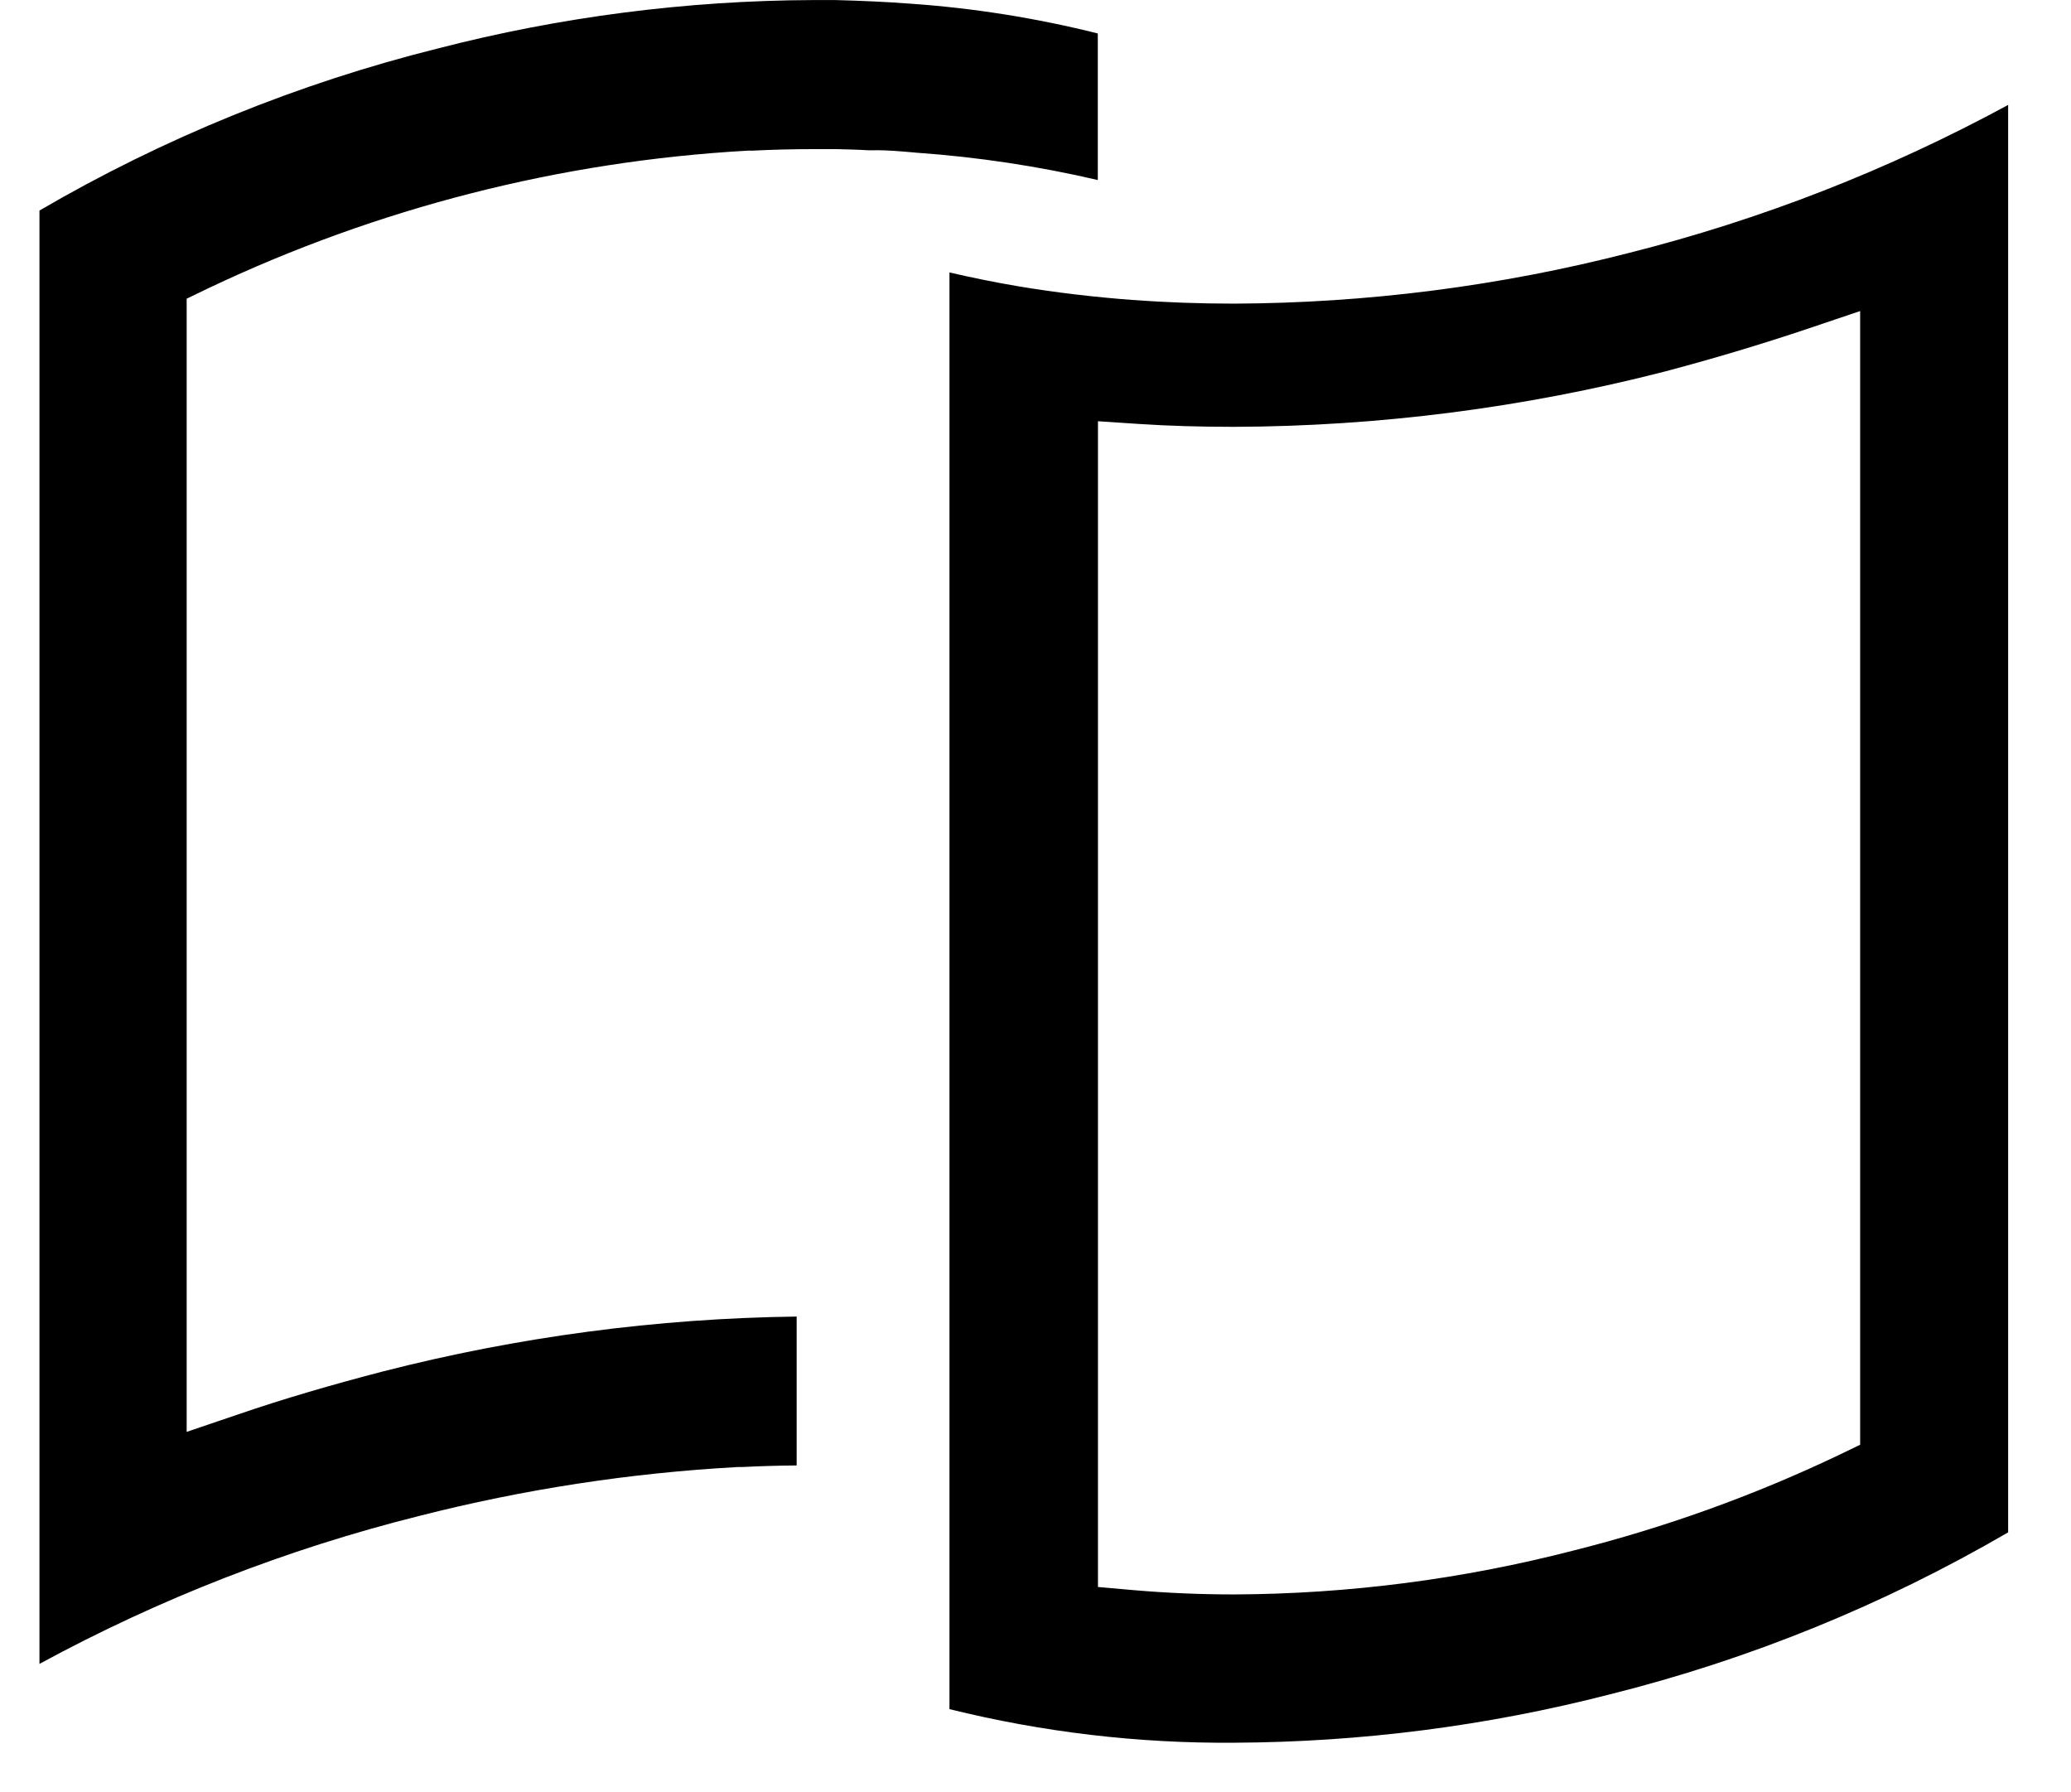
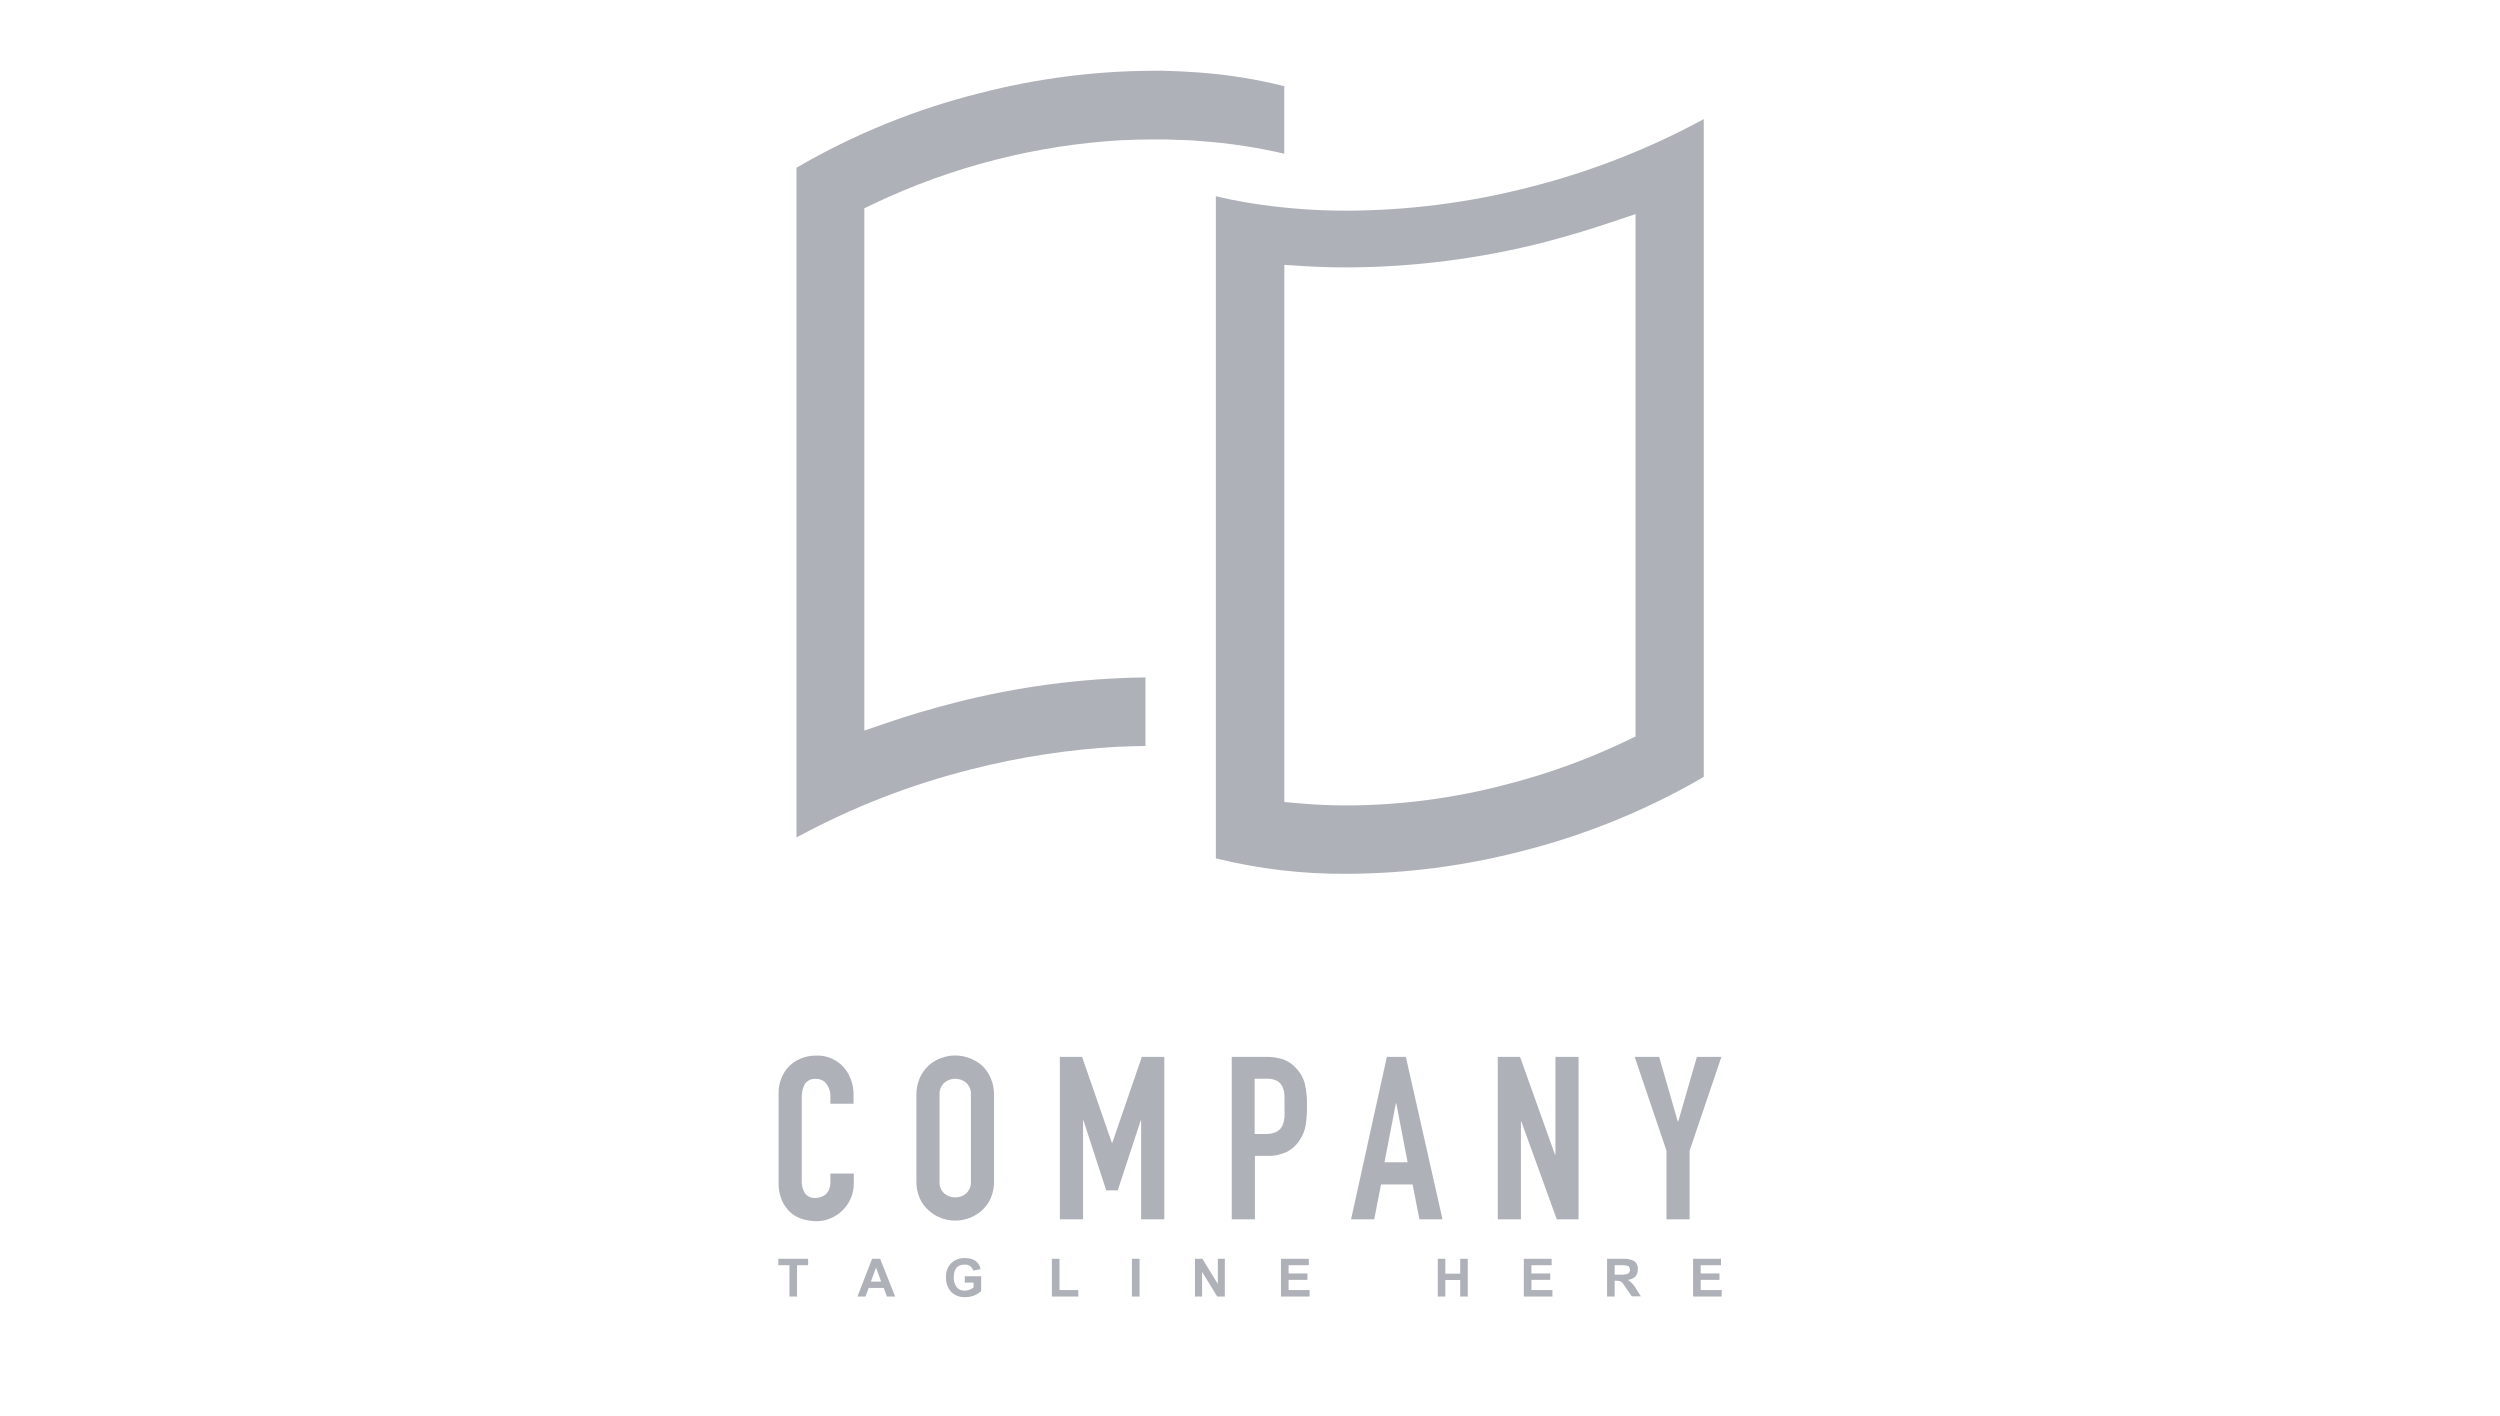
- <svg xmlns="http://www.w3.org/2000/svg" version="1.1" width="37" height="32" viewBox="0 0 37 32">
-   <path d="M15.647 2.683c0.211 0 0.437 0.019 0.662 0.039 0.022 0.002 0.044 0.004 0.066 0.006 1.090 0.077 2.173 0.24 3.238 0.488v-2.618c-1.096-0.275-2.215-0.453-3.342-0.532-0.428-0.033-0.884-0.053-1.351-0.065h-0.391c-2.263 0.009-4.516 0.299-6.707 0.865-2.496 0.623-4.892 1.597-7.117 2.895v25.963c2.142-1.164 4.421-2.052 6.784-2.643 1.866-0.476 3.773-0.769 5.694-0.874h0.076c0.321-0.016 0.643-0.026 0.974-0.028v-2.66c-2.497 0.032-4.982 0.362-7.401 0.983-0.895 0.233-1.76 0.484-2.572 0.763l-0.925 0.314v-20.243l0.396-0.191c3.018-1.431 6.283-2.264 9.615-2.453 0.028-0.002 0.056-0.002 0.083 0 0.368-0.019 0.738-0.028 1.101-0.028h0.416c0.192 0.005 0.384 0.009 0.576 0.021h0.125zM20.254 5.359c0.58 0.044 1.182 0.065 1.79 0.065 2.379-0.009 4.747-0.312 7.052-0.904 2.361-0.594 4.64-1.483 6.781-2.646v25.5c-2.226 1.297-4.622 2.271-7.119 2.895-2.192 0.564-4.445 0.853-6.707 0.863-1.714 0.014-3.424-0.188-5.088-0.6v-25.665c0.393 0.091 0.798 0.174 1.21 0.244 0.675 0.114 1.388 0.198 2.082 0.249zM33.232 5.557l-0.925 0.312c-0.851 0.286-1.709 0.542-2.572 0.77-2.512 0.645-5.093 0.977-7.686 0.986-0.604 0-1.159-0.016-1.695-0.051l-0.738-0.049v20.825l0.634 0.056c0.588 0.051 1.194 0.077 1.804 0.077 2.042-0.009 4.075-0.272 6.053-0.783 1.628-0.409 3.213-0.978 4.73-1.7l0.396-0.191v-20.25z" />
+ <svg xmlns="http://www.w3.org/2000/svg" width="106" height="60" fill="none">
+   <path fill="#AFB1B8" fill-rule="evenodd" d="M50.114 5.935h-.137c-.21-.013-.42-.018-.63-.023h-.455c-.397 0-.802.01-1.204.03a.625.625 0 0 0-.091 0A28.275 28.275 0 0 0 37.08 8.625l-.432.208v22.142l1.012-.344c.888-.305 1.834-.58 2.813-.834a34.329 34.329 0 0 1 8.095-1.075v2.909c-.362.002-.713.012-1.065.03h-.084a32.36 32.36 0 0 0-6.228.956 31.635 31.635 0 0 0-7.42 2.892V7.112a29.727 29.727 0 0 1 7.785-3.166A29.793 29.793 0 0 1 48.892 3h.427c.511.013 1.01.036 1.478.071 1.233.087 2.456.282 3.655.583v2.863a22.623 22.623 0 0 0-3.541-.534l-.073-.006c-.247-.021-.494-.042-.724-.042Zm5.039 2.926c.635.049 1.293.072 1.958.072a31.467 31.467 0 0 0 7.713-.99A31.777 31.777 0 0 0 72.24 5.05v27.89a29.815 29.815 0 0 1-7.786 3.166 29.943 29.943 0 0 1-7.337.944 22.405 22.405 0 0 1-5.565-.656V8.322c.43.1.873.191 1.323.267.739.125 1.518.216 2.277.272Zm14.194.217-1.012.34c-.93.313-1.87.593-2.813.842a34.263 34.263 0 0 1-8.406 1.078c-.66 0-1.267-.018-1.854-.056l-.807-.053V34.006l.693.06c.642.057 1.305.085 1.973.085a26.884 26.884 0 0 0 6.62-.857 27.764 27.764 0 0 0 5.174-1.86l.432-.208V9.078Z" clip-rule="evenodd" />
+   <path fill="#AFB1B8" d="M35.737 45.212a1.491 1.491 0 0 0-1.126-.455 1.672 1.672 0 0 0-.65.122 1.464 1.464 0 0 0-.832.842c-.08.2-.119.413-.116.628v3.794c-.01.267.042.533.149.778.09.195.219.368.38.509.151.127.329.22.52.27.185.051.376.078.567.078.211.002.42-.043.612-.132a1.6 1.6 0 0 0 .96-1.465v-.424h-.993v.338a.88.88 0 0 1-.058.338.608.608 0 0 1-.144.214.697.697 0 0 1-.415.145.503.503 0 0 1-.465-.204.898.898 0 0 1-.132-.508v-3.538c-.006-.196.036-.39.122-.567a.507.507 0 0 1 .485-.229.527.527 0 0 1 .443.214.806.806 0 0 1 .164.509v.328h.982v-.387a1.79 1.79 0 0 0-.121-.664 1.56 1.56 0 0 0-.332-.534ZM41.629 45.17a1.765 1.765 0 0 0-1.128-.418c-.202 0-.403.037-.592.107A1.56 1.56 0 0 0 39 45.7c-.1.231-.15.482-.145.735v3.638c-.007.256.043.51.145.745.09.196.22.37.384.509.152.14.33.25.524.32.19.07.39.106.592.107a1.714 1.714 0 0 0 1.128-.427c.158-.142.285-.315.374-.509.102-.234.151-.489.145-.745v-3.639a1.77 1.77 0 0 0-.145-.734 1.641 1.641 0 0 0-.374-.532Zm-.463 4.904a.656.656 0 0 1-.197.527.727.727 0 0 1-.934 0 .65.65 0 0 1-.197-.527v-3.639a.653.653 0 0 1 .197-.526.726.726 0 0 1 .934 0 .652.652 0 0 1 .197.526v3.64ZM49.367 51.7v-6.89h-.953l-1.253 3.647h-.017l-1.263-3.646h-.943v6.888h.984v-4.19h.018l.963 2.962h.491l.971-2.962h.018v4.19h.984ZM54.958 45.294c-.151-.17-.343-.3-.556-.377a2.184 2.184 0 0 0-.714-.107h-1.462v6.89h.982v-2.691h.505c.307.014.611-.051.886-.188a1.43 1.43 0 0 0 .539-.527c.113-.183.19-.387.225-.6a4.9 4.9 0 0 0 .053-.783c.01-.33-.023-.662-.096-.984a1.466 1.466 0 0 0-.362-.633Zm-.506 2.1a.867.867 0 0 1-.091.359.552.552 0 0 1-.253.241 1.006 1.006 0 0 1-.463.087h-.448v-2.342h.506a.942.942 0 0 1 .443.086.556.556 0 0 1 .23.254c.054.121.083.252.086.384v.458c0 .16.01.326 0 .473h-.01ZM59.608 44.81h-.805l-1.518 6.89h.982l.288-1.48h1.339l.288 1.48h.981l-1.555-6.89Zm-.906 4.471.483-2.497h.018l.48 2.497h-.981ZM65.95 48.96h-.018l-1.482-4.15h-.944v6.89h.981v-4.143h.02l1.5 4.142h.924v-6.888h-.981v4.15ZM71.948 44.81l-.79 2.74h-.02l-.79-2.74H69.31l1.348 3.978v2.911h.982v-2.911l1.348-3.977h-1.04ZM33 53.645h.473v1.327h.321v-1.328h.47v-.272H33v.273ZM36.977 53.372l-.62 1.6h.341l.132-.364h.638l.136.364h.35l-.636-1.6h-.341Zm-.05.967.217-.593.217.593h-.435ZM40.908 54.382h.37v.206a.613.613 0 0 1-.38.135.404.404 0 0 1-.34-.153.67.67 0 0 1-.118-.417c0-.356.154-.534.46-.534a.337.337 0 0 1 .362.255l.316-.062c-.068-.312-.293-.47-.678-.47a.804.804 0 0 0-.559.206.78.78 0 0 0-.23.615.872.872 0 0 0 .205.6.776.776 0 0 0 .607.235.96.96 0 0 0 .678-.255v-.63h-.693v.27ZM44.923 53.372h-.324v1.6h1.12V54.7h-.796v-1.328ZM48.318 53.372h-.324v1.6h.324v-1.6ZM51.636 54.44l-.655-1.068h-.313v1.6h.3v-1.045l.643 1.045h.322v-1.6h-.297v1.069ZM54.637 54.267h.797v-.272h-.797v-.35h.857v-.273h-1.181v1.6h1.214V54.7h-.89v-.433ZM61.912 54.003h-.63v-.63h-.32v1.599h.32v-.7h.63v.7h.322v-1.6h-.322v.631ZM64.93 54.267h.8v-.272h-.8v-.35h.86v-.273H64.61v1.6h1.212V54.7h-.89v-.433ZM69.023 54.268c.279-.044.42-.191.42-.445a.383.383 0 0 0-.157-.356.904.904 0 0 0-.468-.094h-.678v1.599h.322v-.669h.063a.431.431 0 0 1 .2.036c.047.029.086.069.114.117l.349.508h.384l-.195-.312a1.115 1.115 0 0 0-.354-.384Zm-.324-.222h-.237v-.401h.253a.84.84 0 0 1 .326.038.21.21 0 0 1-.015.325.913.913 0 0 1-.327.038ZM72.11 54.267h.796v-.272h-.796v-.35h.86v-.273h-1.184v1.6H73V54.7h-.89v-.433Z" />
</svg>
